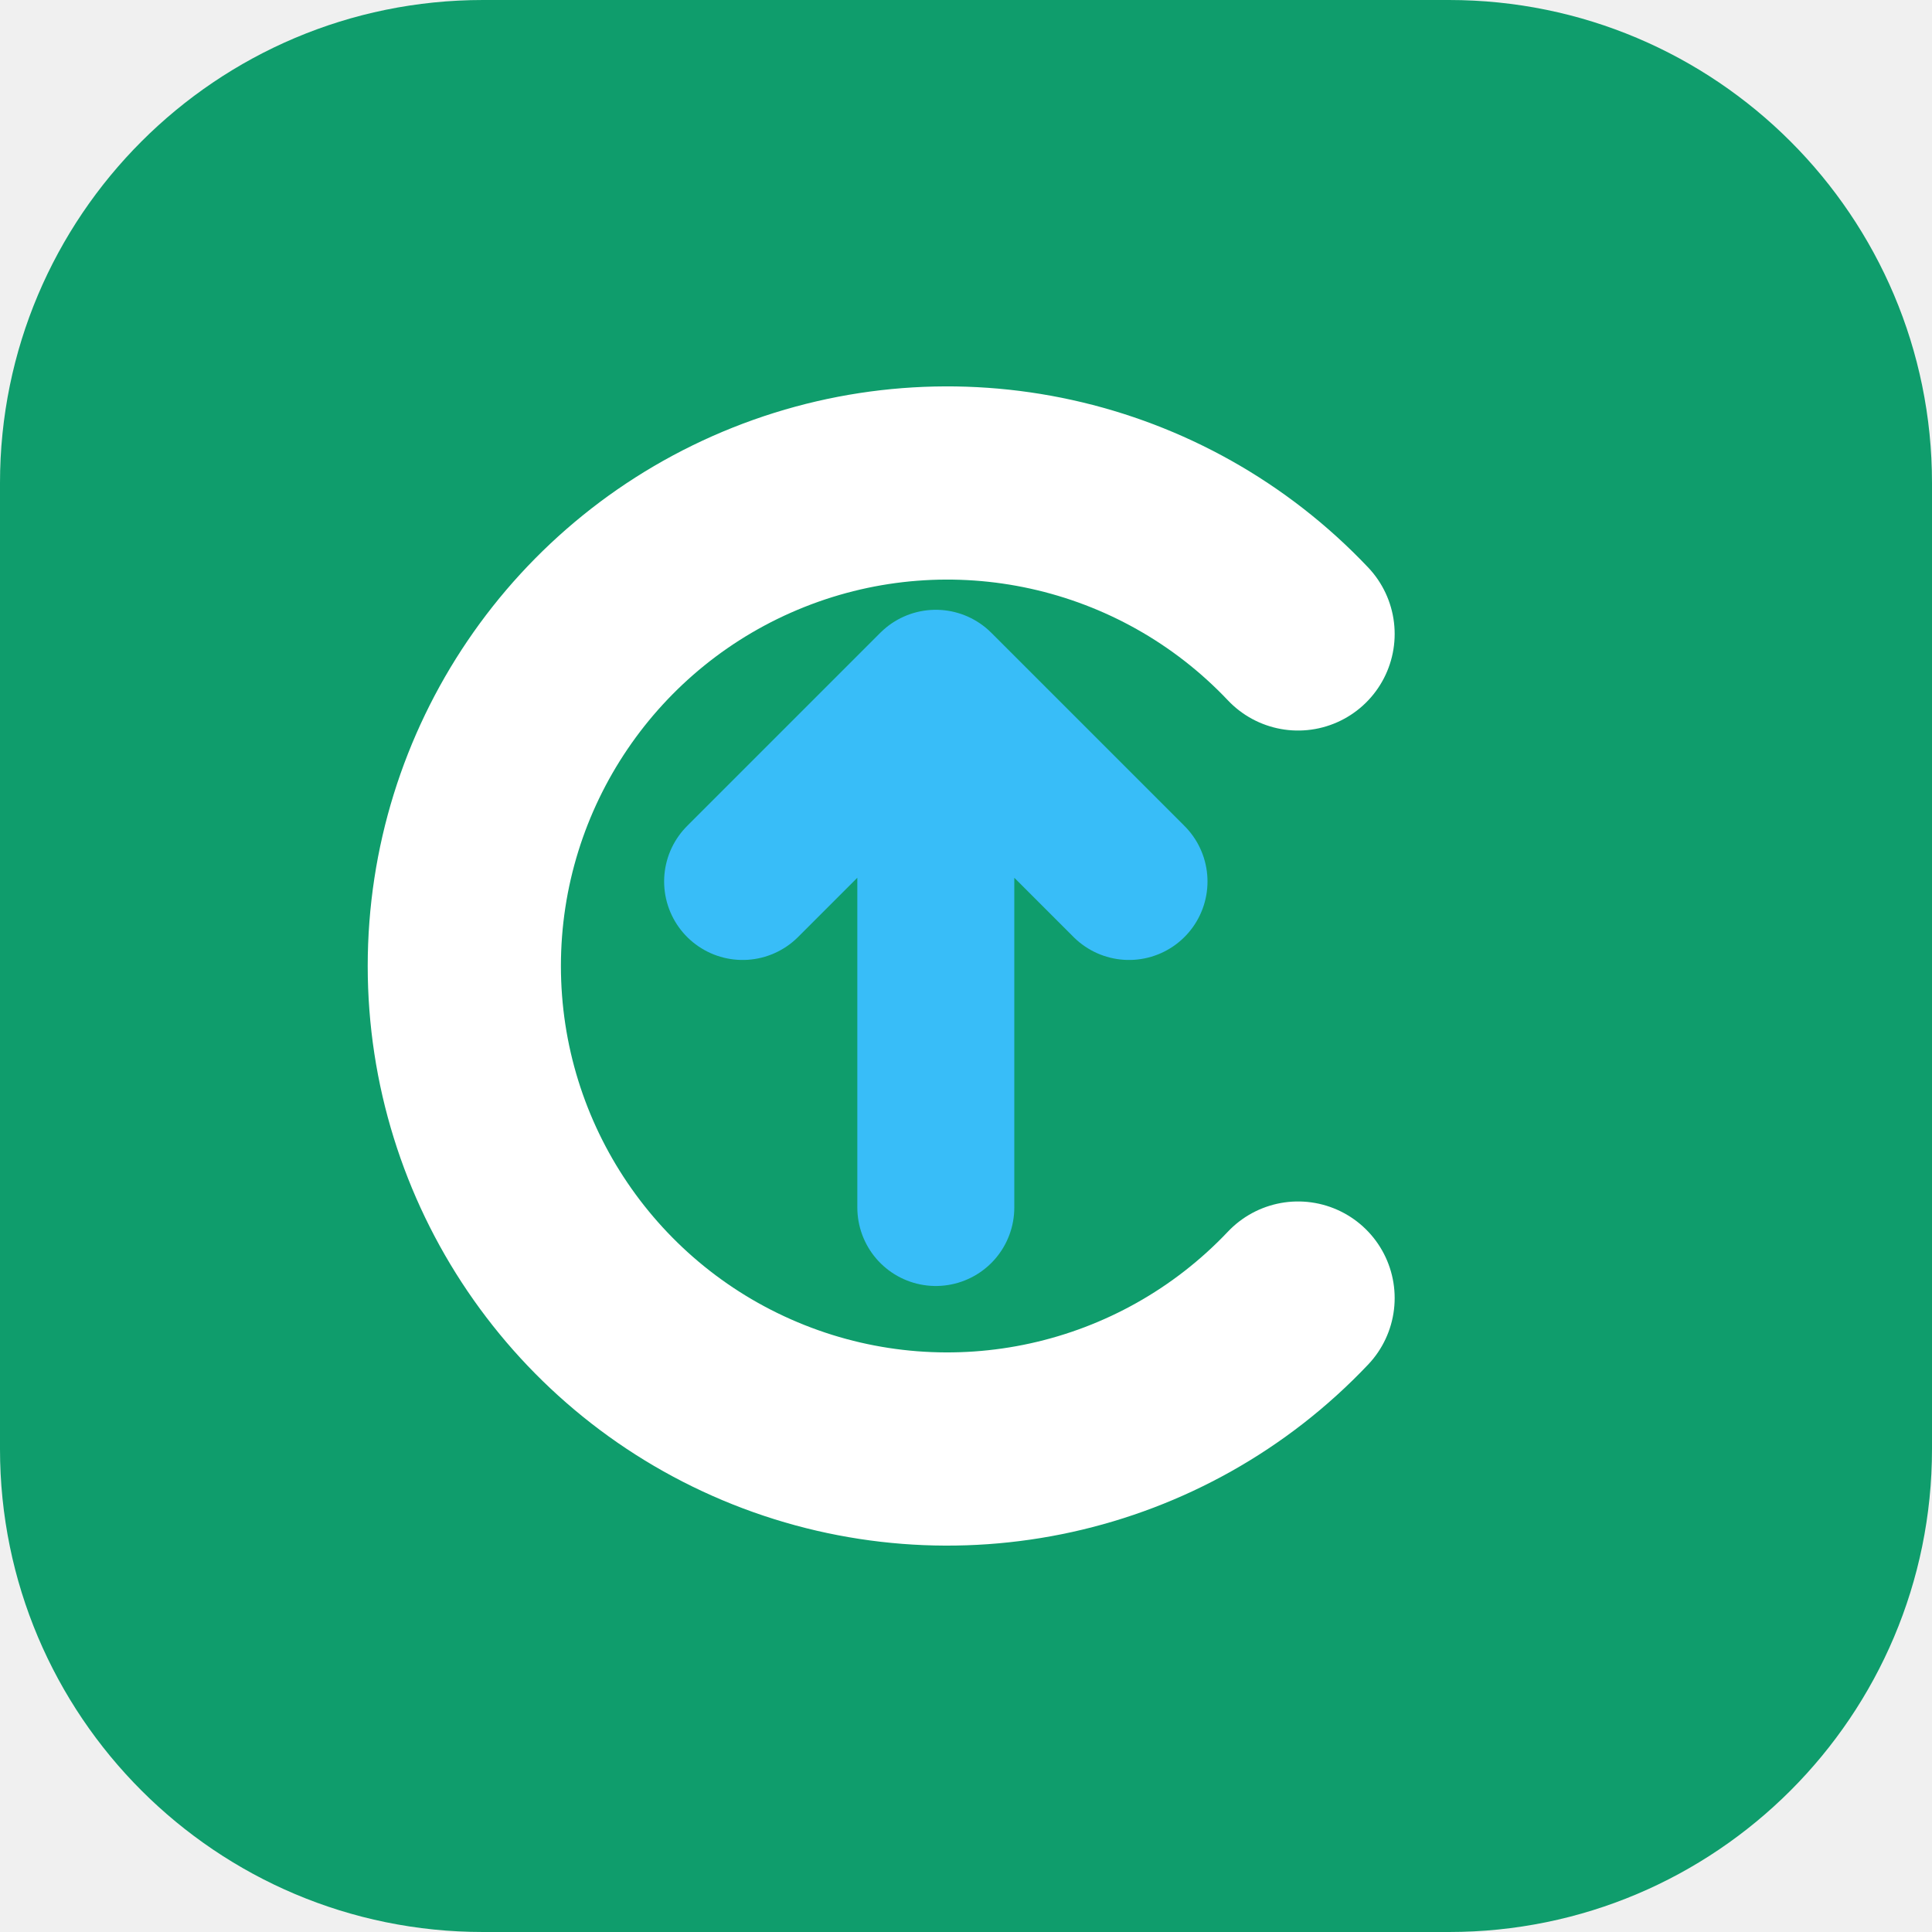
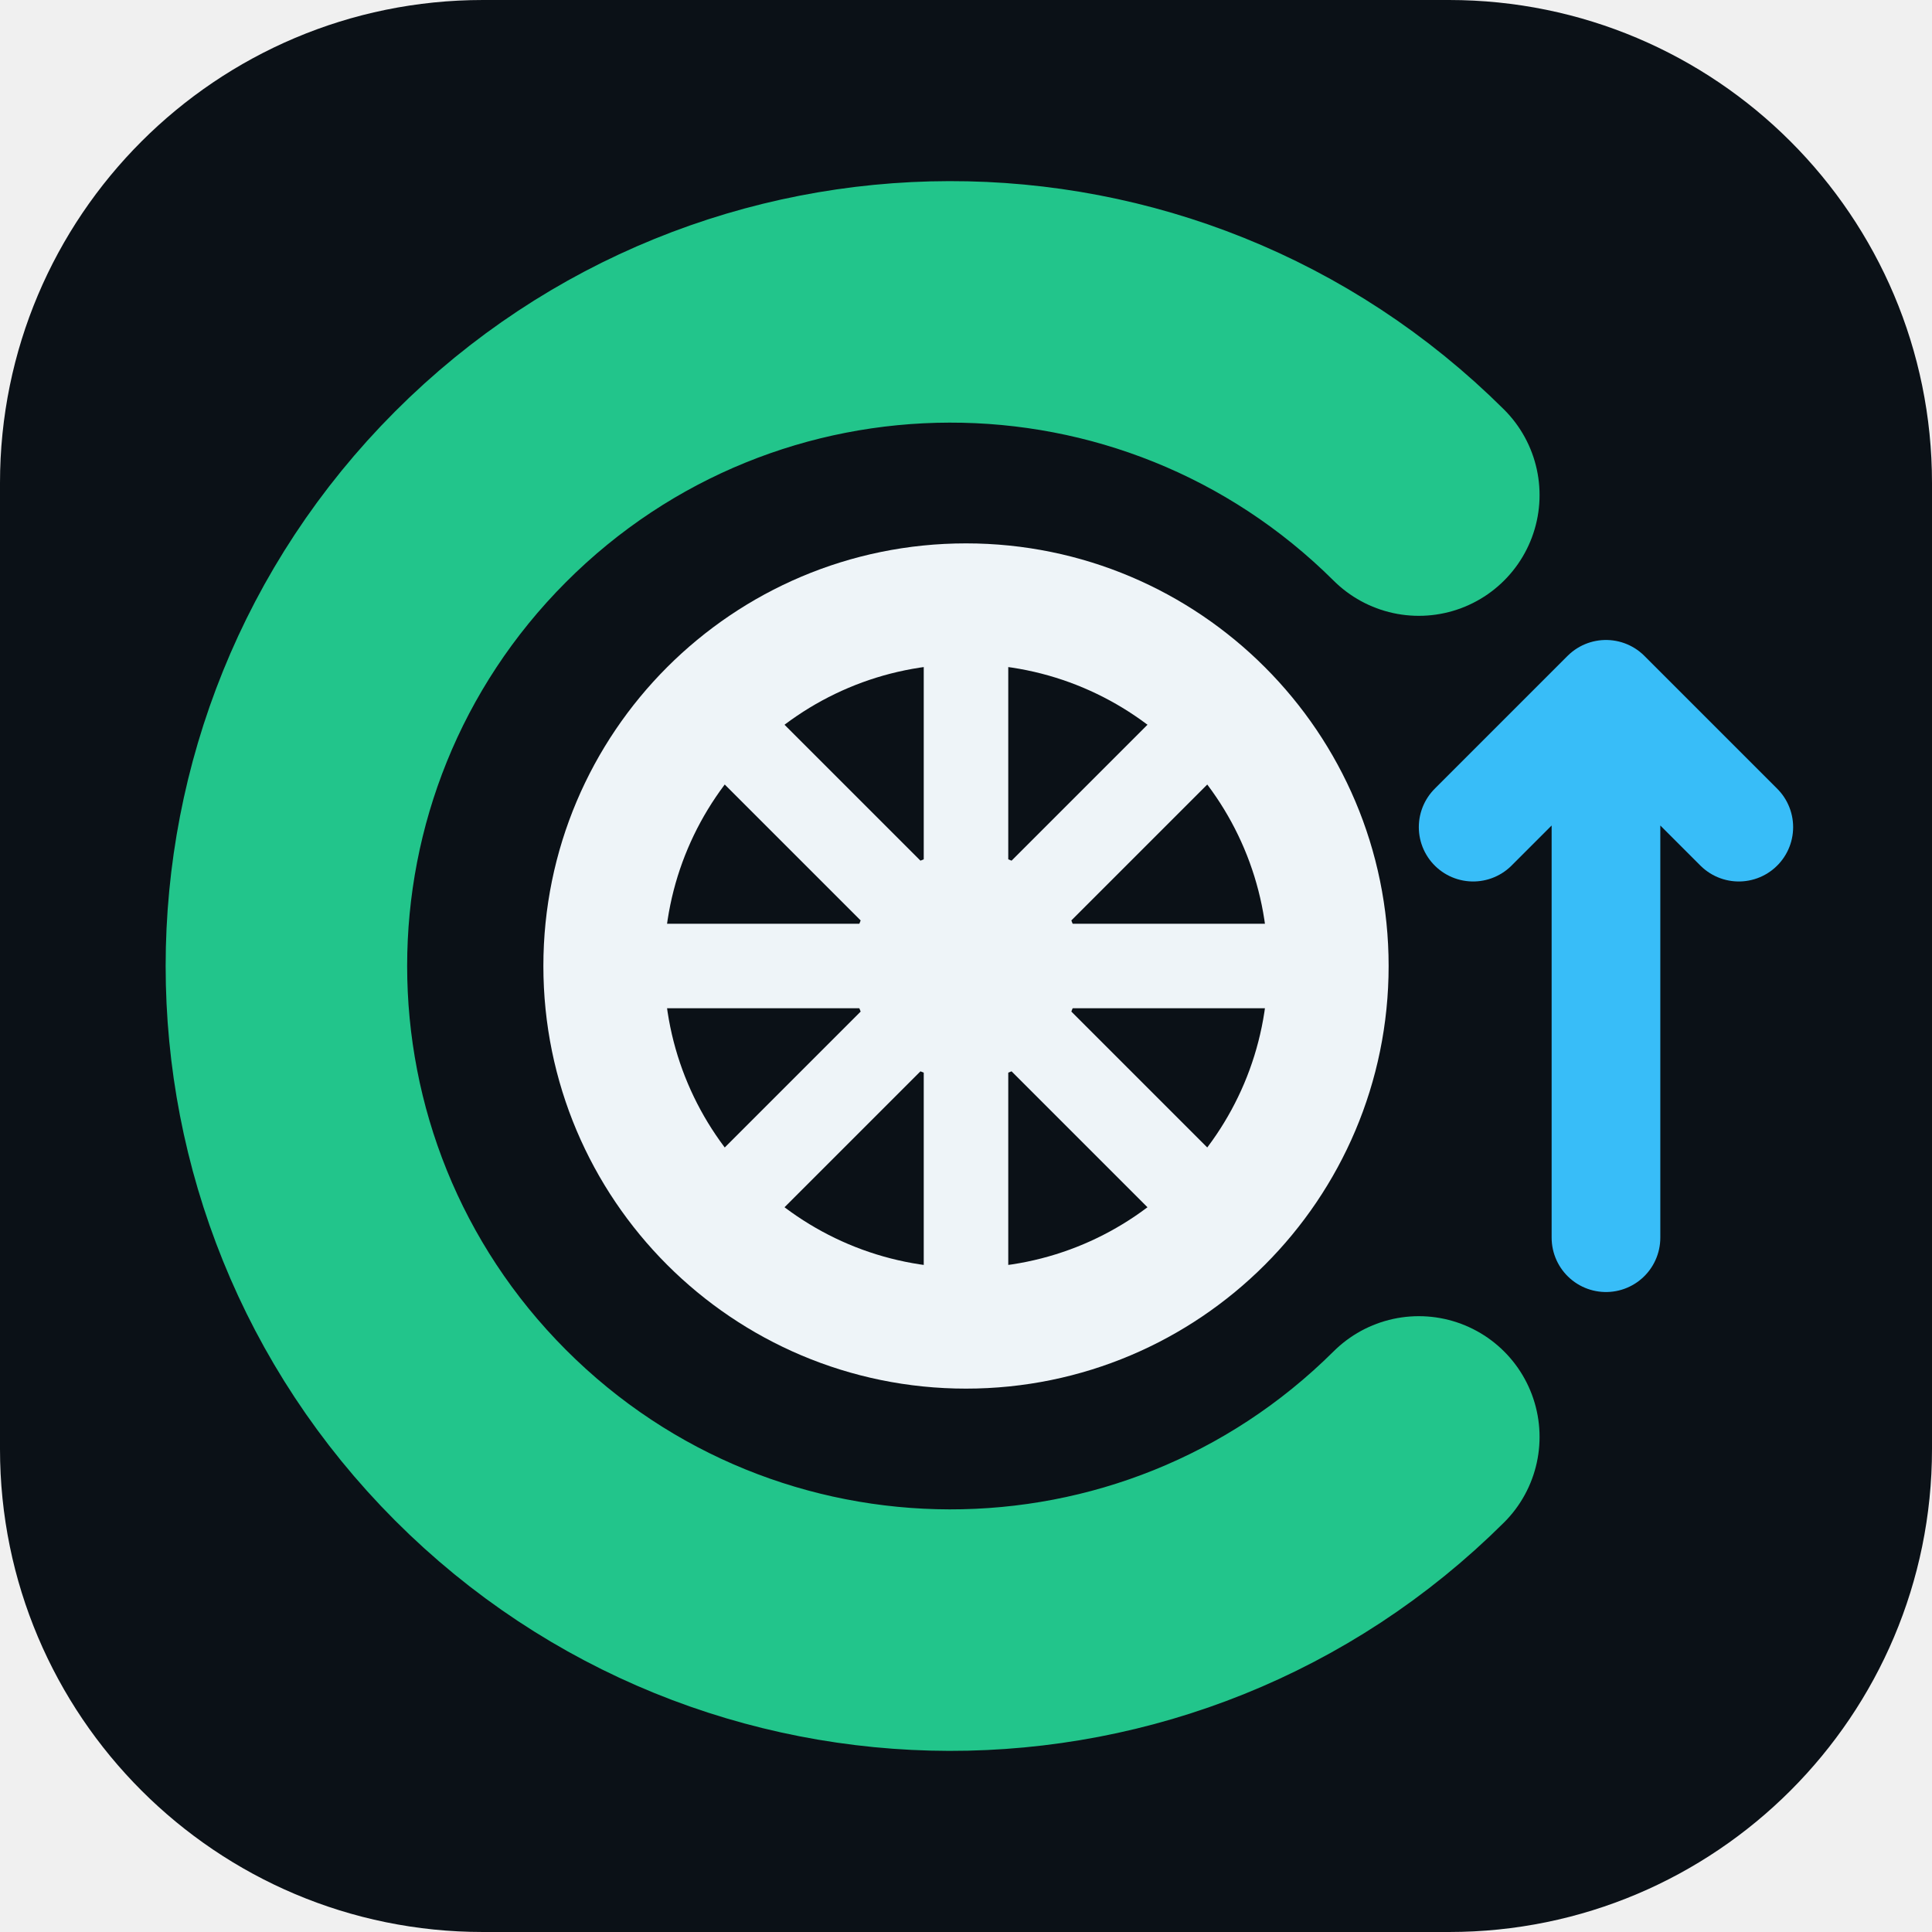
<svg xmlns="http://www.w3.org/2000/svg" viewBox="0 0 32 32">
-   <rect width="32" height="32" rx="8" fill="#0f9d6c" />
-   <path d="M21.5 10.5A8 8 0 1 0 21.5 21.5" fill="none" stroke="#fff" stroke-width="3.2" stroke-linecap="round" />
-   <path d="M15.5 20V11.5M12.3 14.6l3.2-3.2 3.2 3.2" fill="none" stroke="#38bdf8" stroke-width="2.6" stroke-linecap="round" stroke-linejoin="round" />
+   <rect width="32" height="32" rx="8" fill="#0b1117" />
+   <path d="M23.5 8.2A11 11 0 1 0 23.5 23.8" fill="none" stroke="#22c58b" stroke-width="4" stroke-linecap="round" />
+   <g stroke="#eef4f8" stroke-width="1.4" stroke-linecap="round">
+     <path d="M16 10v12M10 16h12M11.8 11.8l8.4 8.4M20.2 11.8l-8.4 8.4" />
+   </g>
+   <circle cx="16" cy="16" r="6" fill="none" stroke="#eef4f8" stroke-width="2" />
+   <circle cx="16" cy="16" r="1.9" fill="#eef4f8" />
+   <path d="M26.6 20.5V11.5M24.4 13.7l2.2-2.2 2.2 2.2" fill="none" stroke="#38bdf8" stroke-width="1.8" stroke-linecap="round" stroke-linejoin="round" />
</svg>
